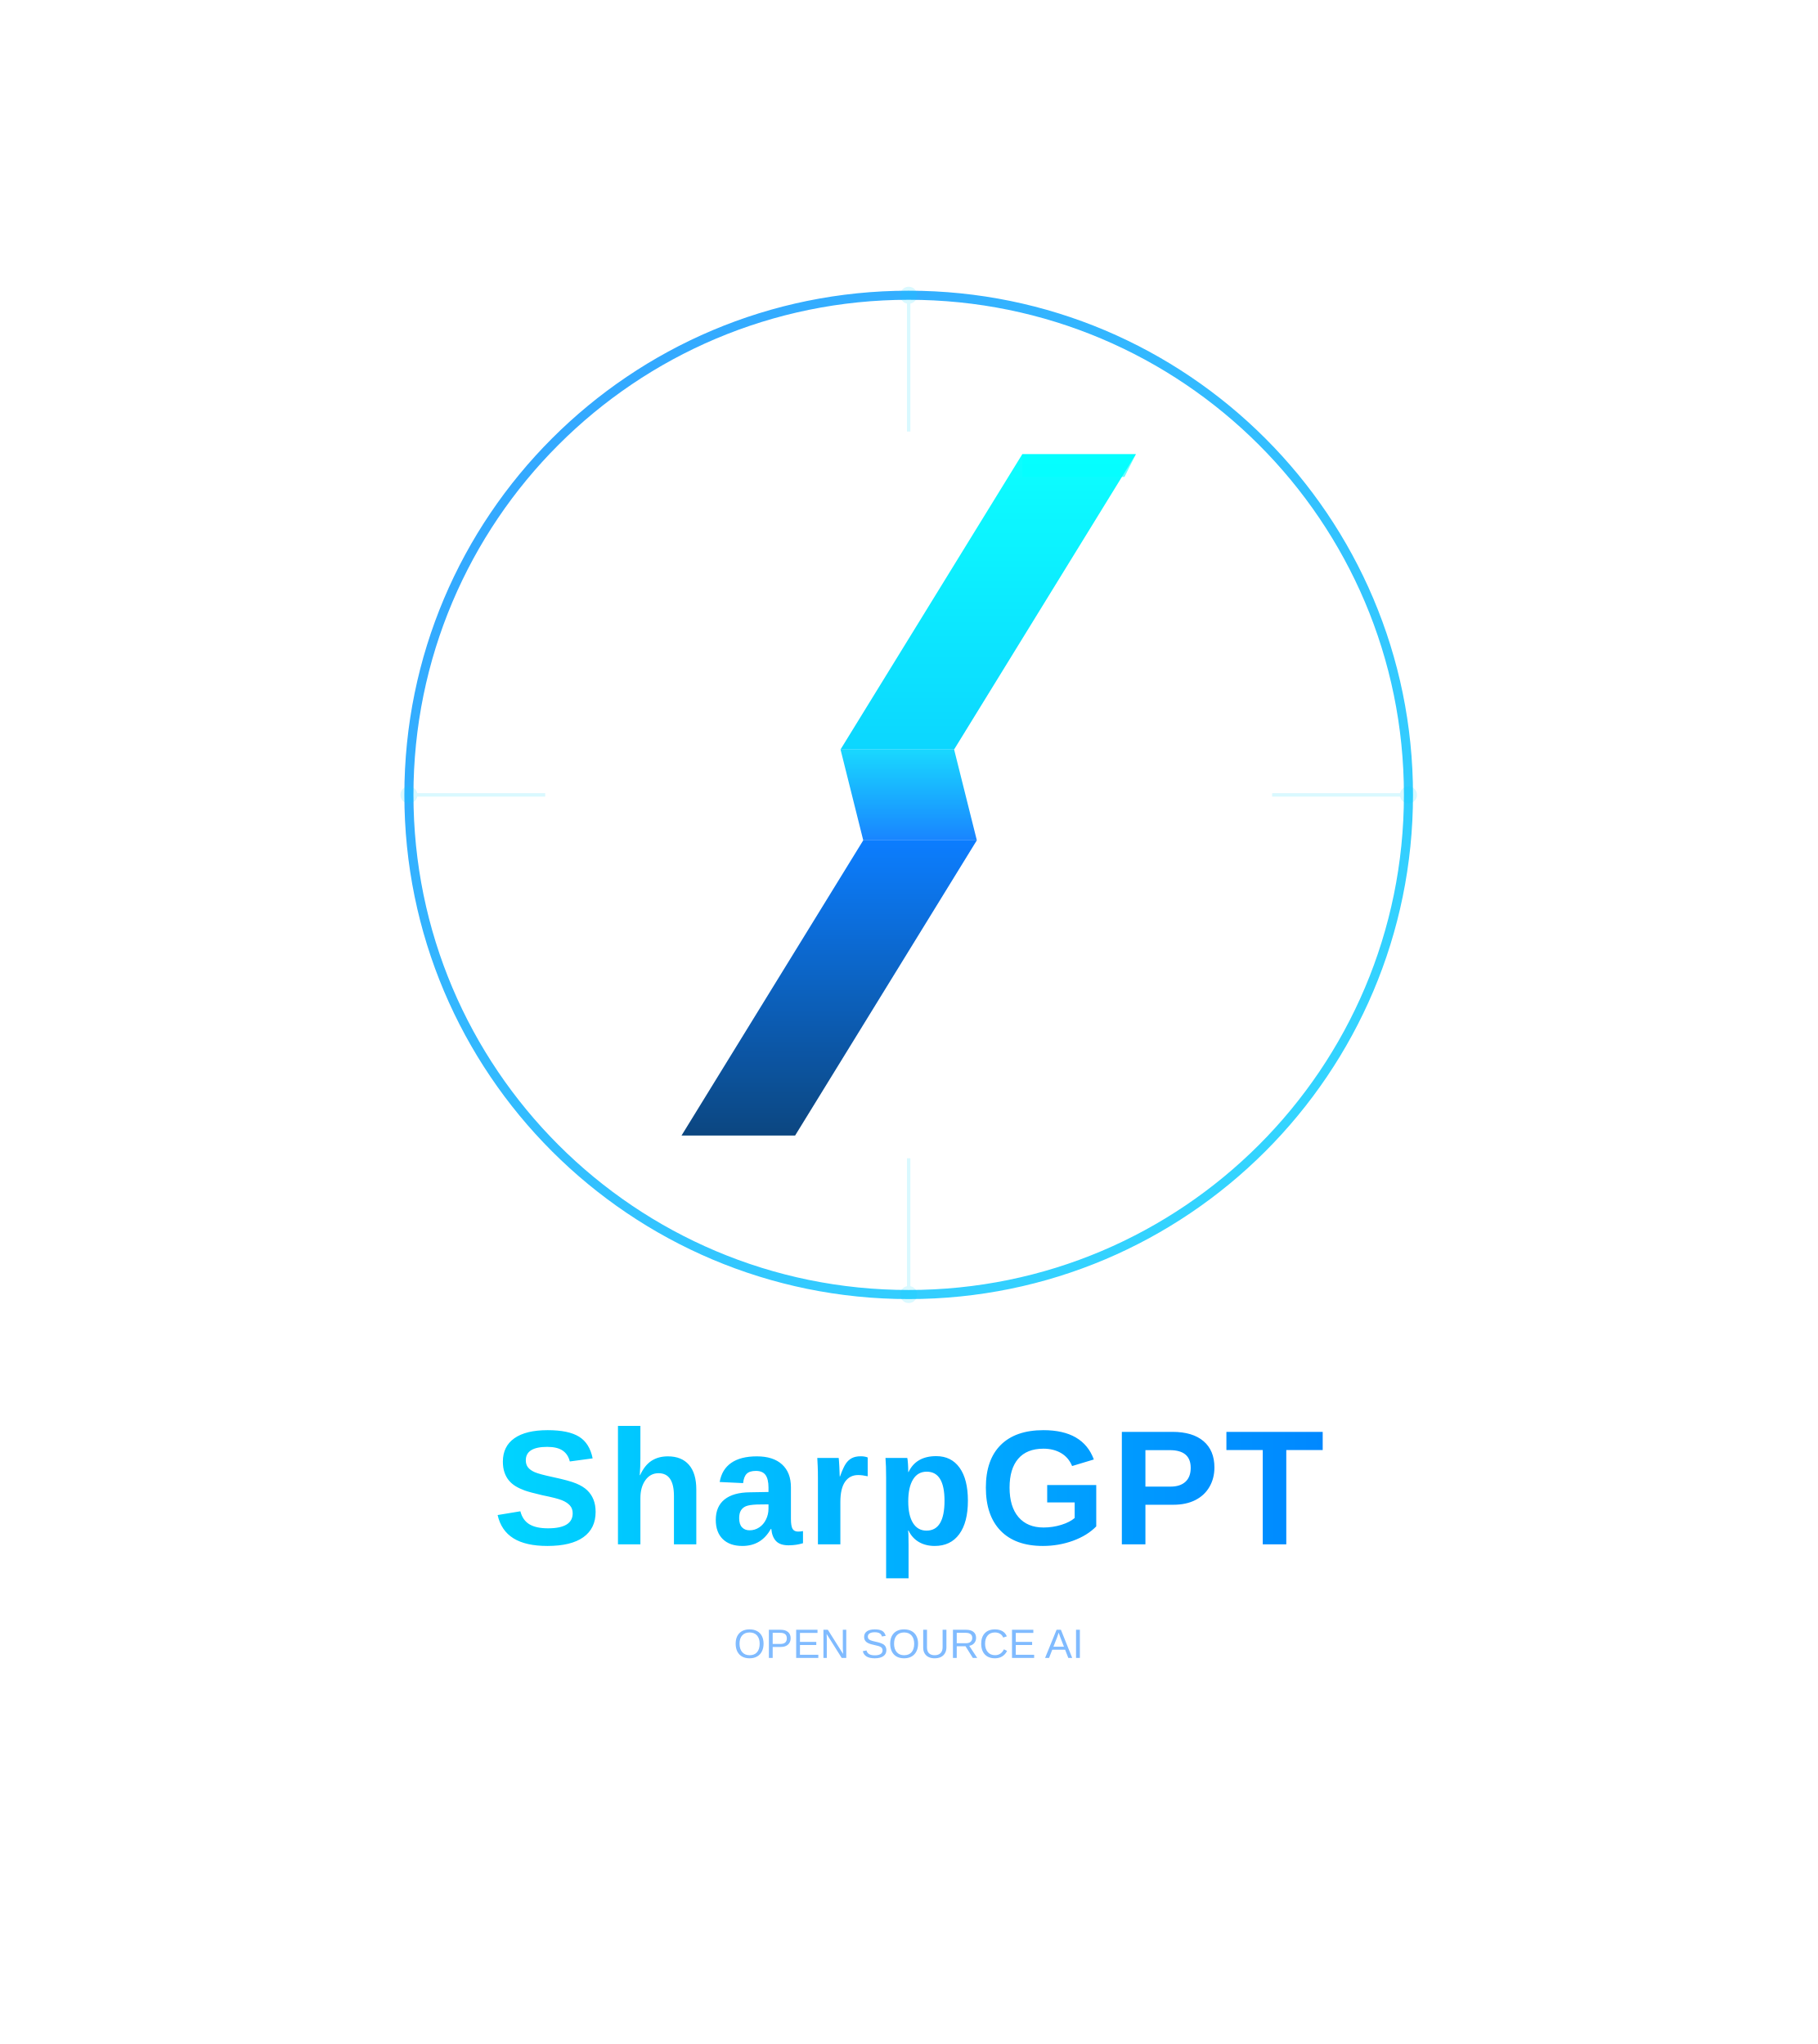
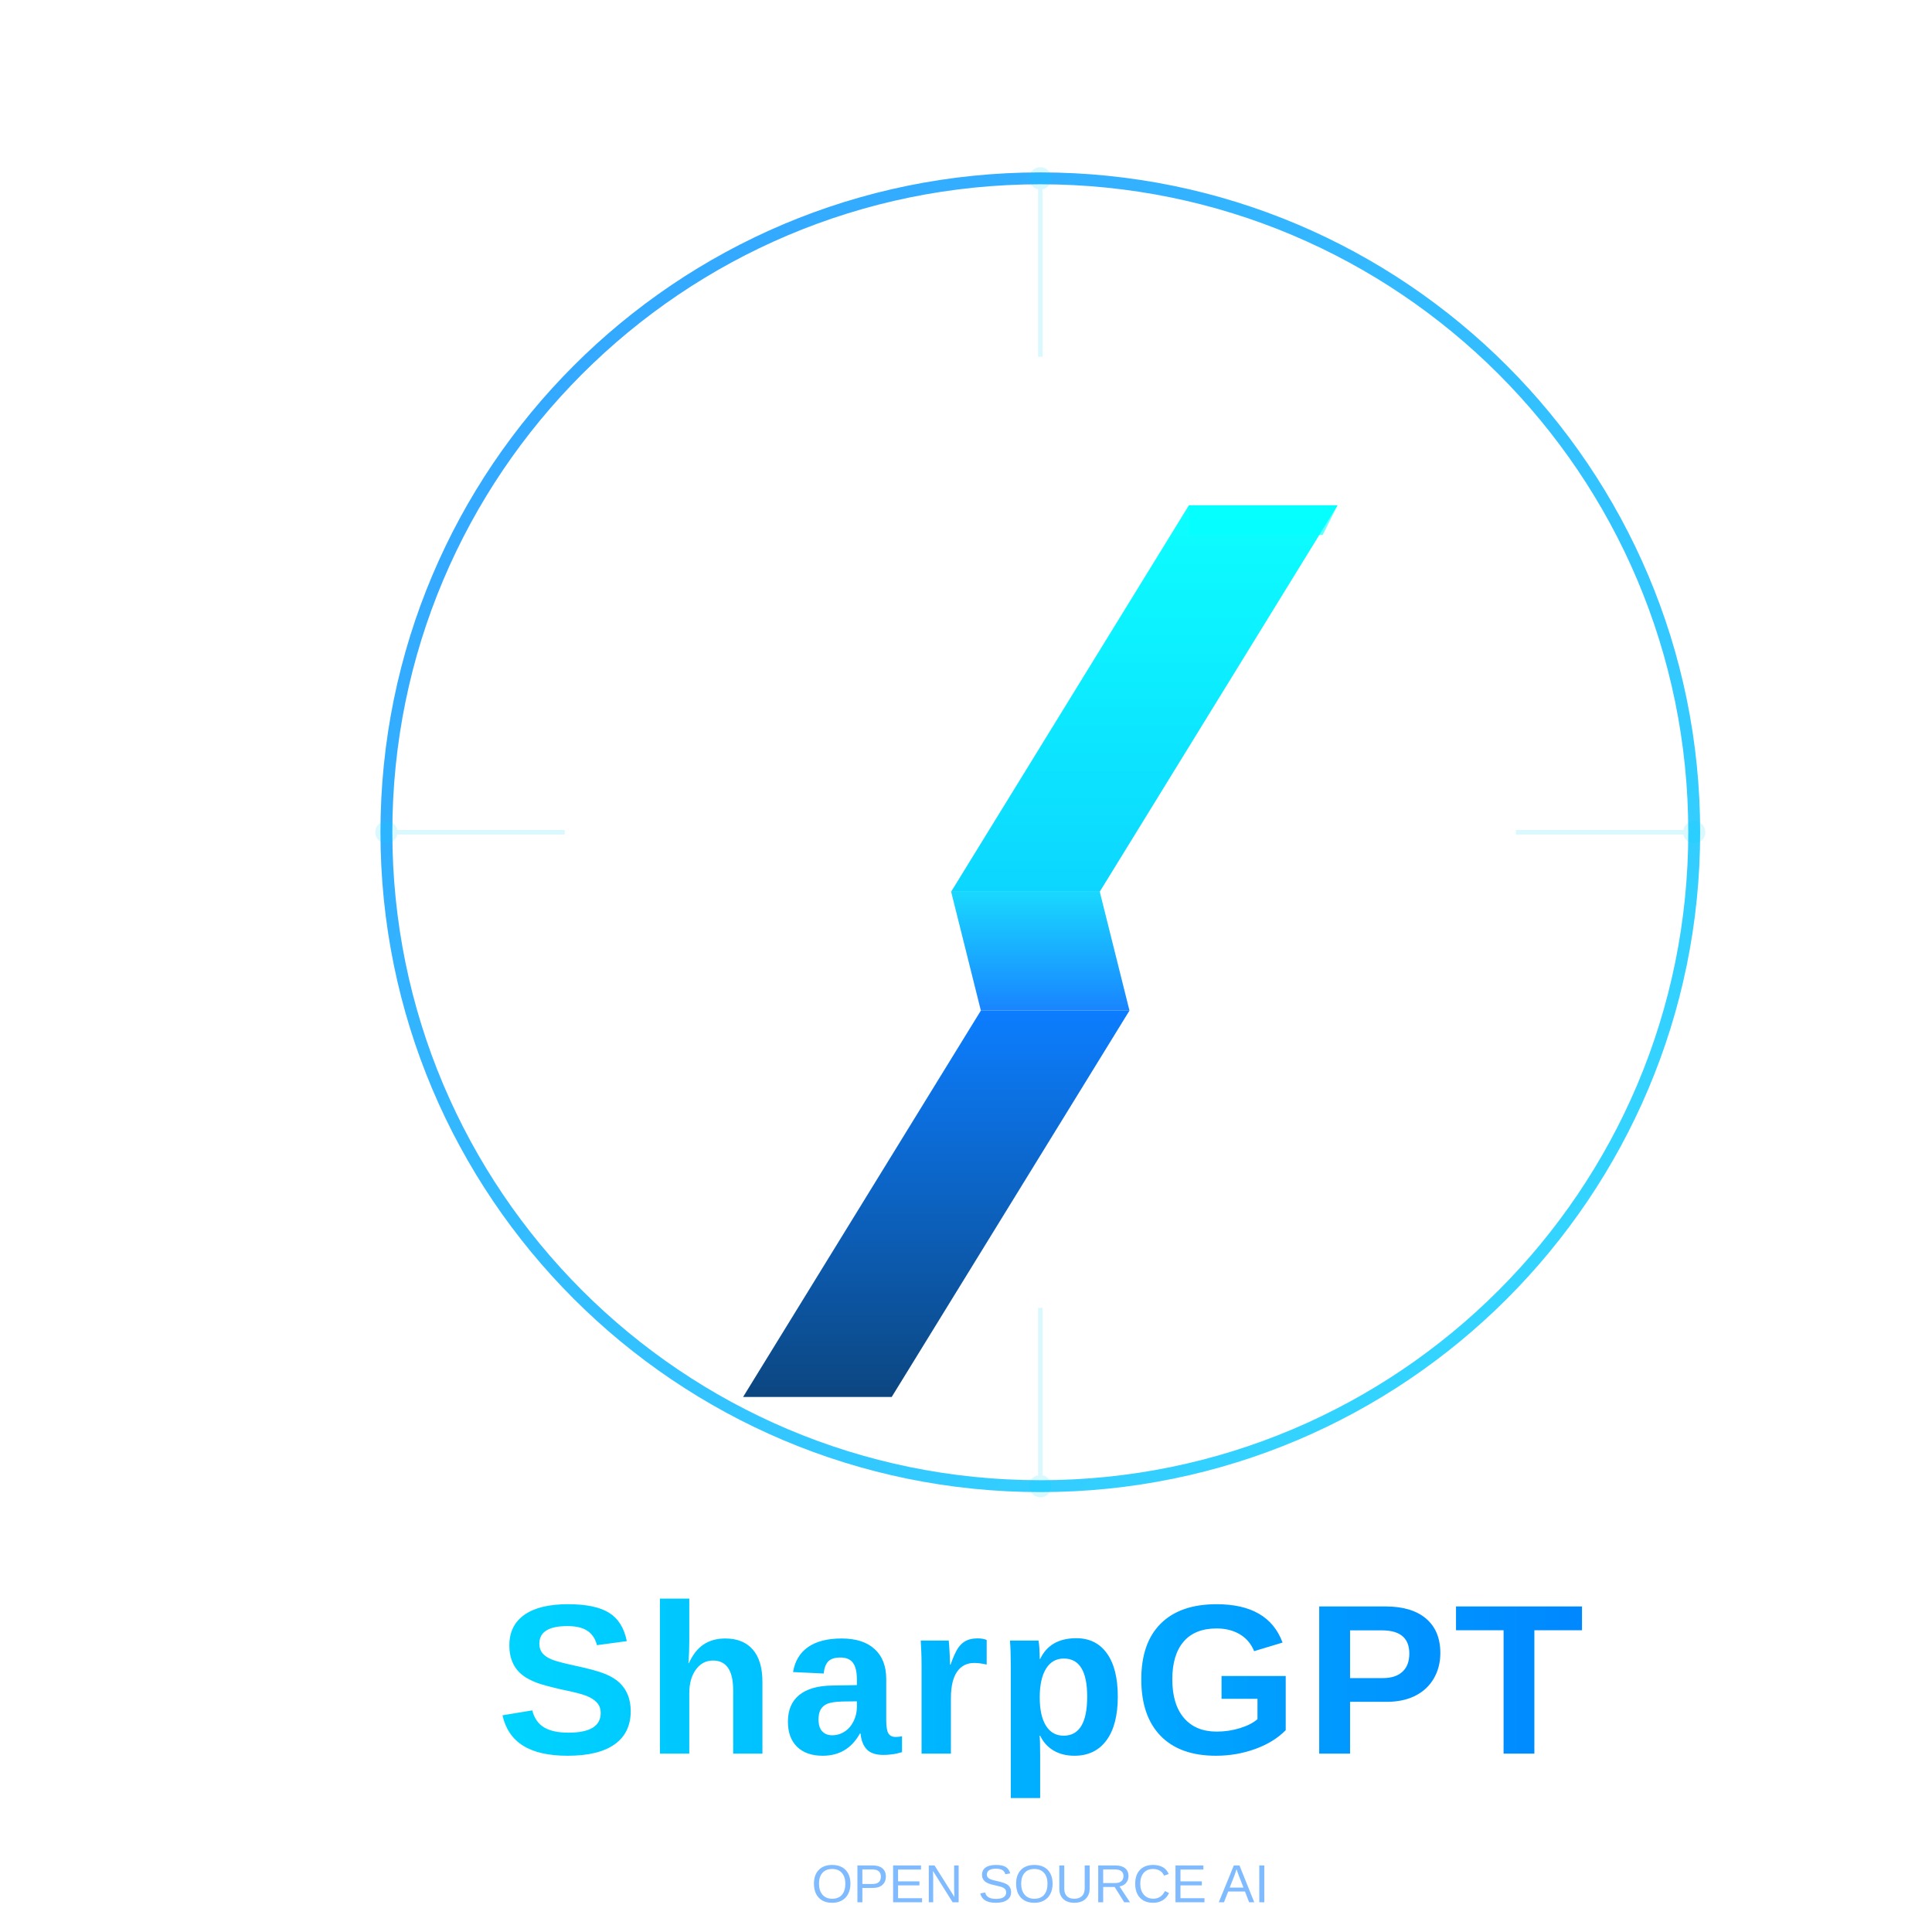
- <svg xmlns="http://www.w3.org/2000/svg" width="800" height="900" viewBox="0 0 800 900">
-   <circle cx="400" cy="350" r="220" fill="none" stroke="url(#circleGrad)" stroke-width="4" />
+ <svg xmlns="http://www.w3.org/2000/svg" width="650" height="650" viewBox="0 0 650 650">
+   <circle cx="350" cy="280" r="220" fill="none" stroke="url(#circleGrad)" stroke-width="4" />
  <g opacity="0.15" stroke="#00d4ff" stroke-width="1.5" fill="none">
-     <line x1="240" y1="350" x2="180" y2="350" />
-     <line x1="560" y1="350" x2="620" y2="350" />
-     <line x1="400" y1="190" x2="400" y2="130" />
-     <line x1="400" y1="510" x2="400" y2="570" />
-     <circle cx="180" cy="350" r="3" fill="#00d4ff" />
-     <circle cx="620" cy="350" r="3" fill="#00d4ff" />
-     <circle cx="400" cy="130" r="3" fill="#00d4ff" />
-     <circle cx="400" cy="570" r="3" fill="#00d4ff" />
+     <line x1="190" y1="280" x2="130" y2="280" />
+     <line x1="510" y1="280" x2="570" y2="280" />
+     <line x1="350" y1="120" x2="350" y2="60" />
+     <line x1="350" y1="440" x2="350" y2="500" />
+     <circle cx="130" cy="280" r="3" fill="#00d4ff" />
+     <circle cx="570" cy="280" r="3" fill="#00d4ff" />
+     <circle cx="350" cy="60" r="3" fill="#00d4ff" />
+     <circle cx="350" cy="500" r="3" fill="#00d4ff" />
  </g>
-   <g transform="translate(0, -50)">
+   <g transform="translate(-50, -80)">
    <path d="M 450 250 L 500 250 L 420 380 L 370 380 Z" fill="url(#topGrad)" opacity="0.95" />
    <path d="M 420 380 L 370 380 L 380 420 L 430 420 Z" fill="url(#midGrad)" opacity="0.9" />
    <path d="M 380 420 L 430 420 L 350 550 L 300 550 Z" fill="url(#bottomGrad)" opacity="0.95" />
    <path d="M 450 250 L 500 250 L 495 260 L 450 260 Z" fill="#00ffff" opacity="0.6" />
  </g>
-   <text x="400" y="680" font-family="'Segoe UI', Arial, sans-serif" font-size="72" font-weight="600" fill="url(#textGrad)" text-anchor="middle" letter-spacing="2">
+   <text x="350" y="590" font-family="'Segoe UI', Arial, sans-serif" font-size="72" font-weight="600" fill="url(#textGrad)" text-anchor="middle" letter-spacing="2">
    SharpGPT
  </text>
-   <text x="400" y="730" font-family="'Segoe UI', Arial, sans-serif" font-size="18" fill="#4a9eff" text-anchor="middle" opacity="0.7">
+   <text x="350" y="640" font-family="'Segoe UI', Arial, sans-serif" font-size="18" fill="#4a9eff" text-anchor="middle" opacity="0.7">
    OPEN SOURCE AI
  </text>
  <defs>
    <linearGradient id="topGrad" x1="0%" y1="0%" x2="0%" y2="100%">
      <stop offset="0%" style="stop-color:#00ffff;stop-opacity:1" />
      <stop offset="100%" style="stop-color:#00d4ff;stop-opacity:1" />
    </linearGradient>
    <linearGradient id="midGrad" x1="0%" y1="0%" x2="0%" y2="100%">
      <stop offset="0%" style="stop-color:#00d4ff;stop-opacity:1" />
      <stop offset="100%" style="stop-color:#0077ff;stop-opacity:1" />
    </linearGradient>
    <linearGradient id="bottomGrad" x1="0%" y1="0%" x2="0%" y2="100%">
      <stop offset="0%" style="stop-color:#0077ff;stop-opacity:1" />
      <stop offset="100%" style="stop-color:#003d7a;stop-opacity:1" />
    </linearGradient>
    <linearGradient id="textGrad" x1="0%" y1="0%" x2="100%" y2="0%">
      <stop offset="0%" style="stop-color:#00d4ff;stop-opacity:1" />
      <stop offset="100%" style="stop-color:#0088ff;stop-opacity:1" />
    </linearGradient>
    <linearGradient id="circleGrad" x1="0%" y1="0%" x2="100%" y2="100%">
      <stop offset="0%" style="stop-color:#0088ff;stop-opacity:0.8" />
      <stop offset="100%" style="stop-color:#00d4ff;stop-opacity:0.8" />
    </linearGradient>
  </defs>
</svg>
